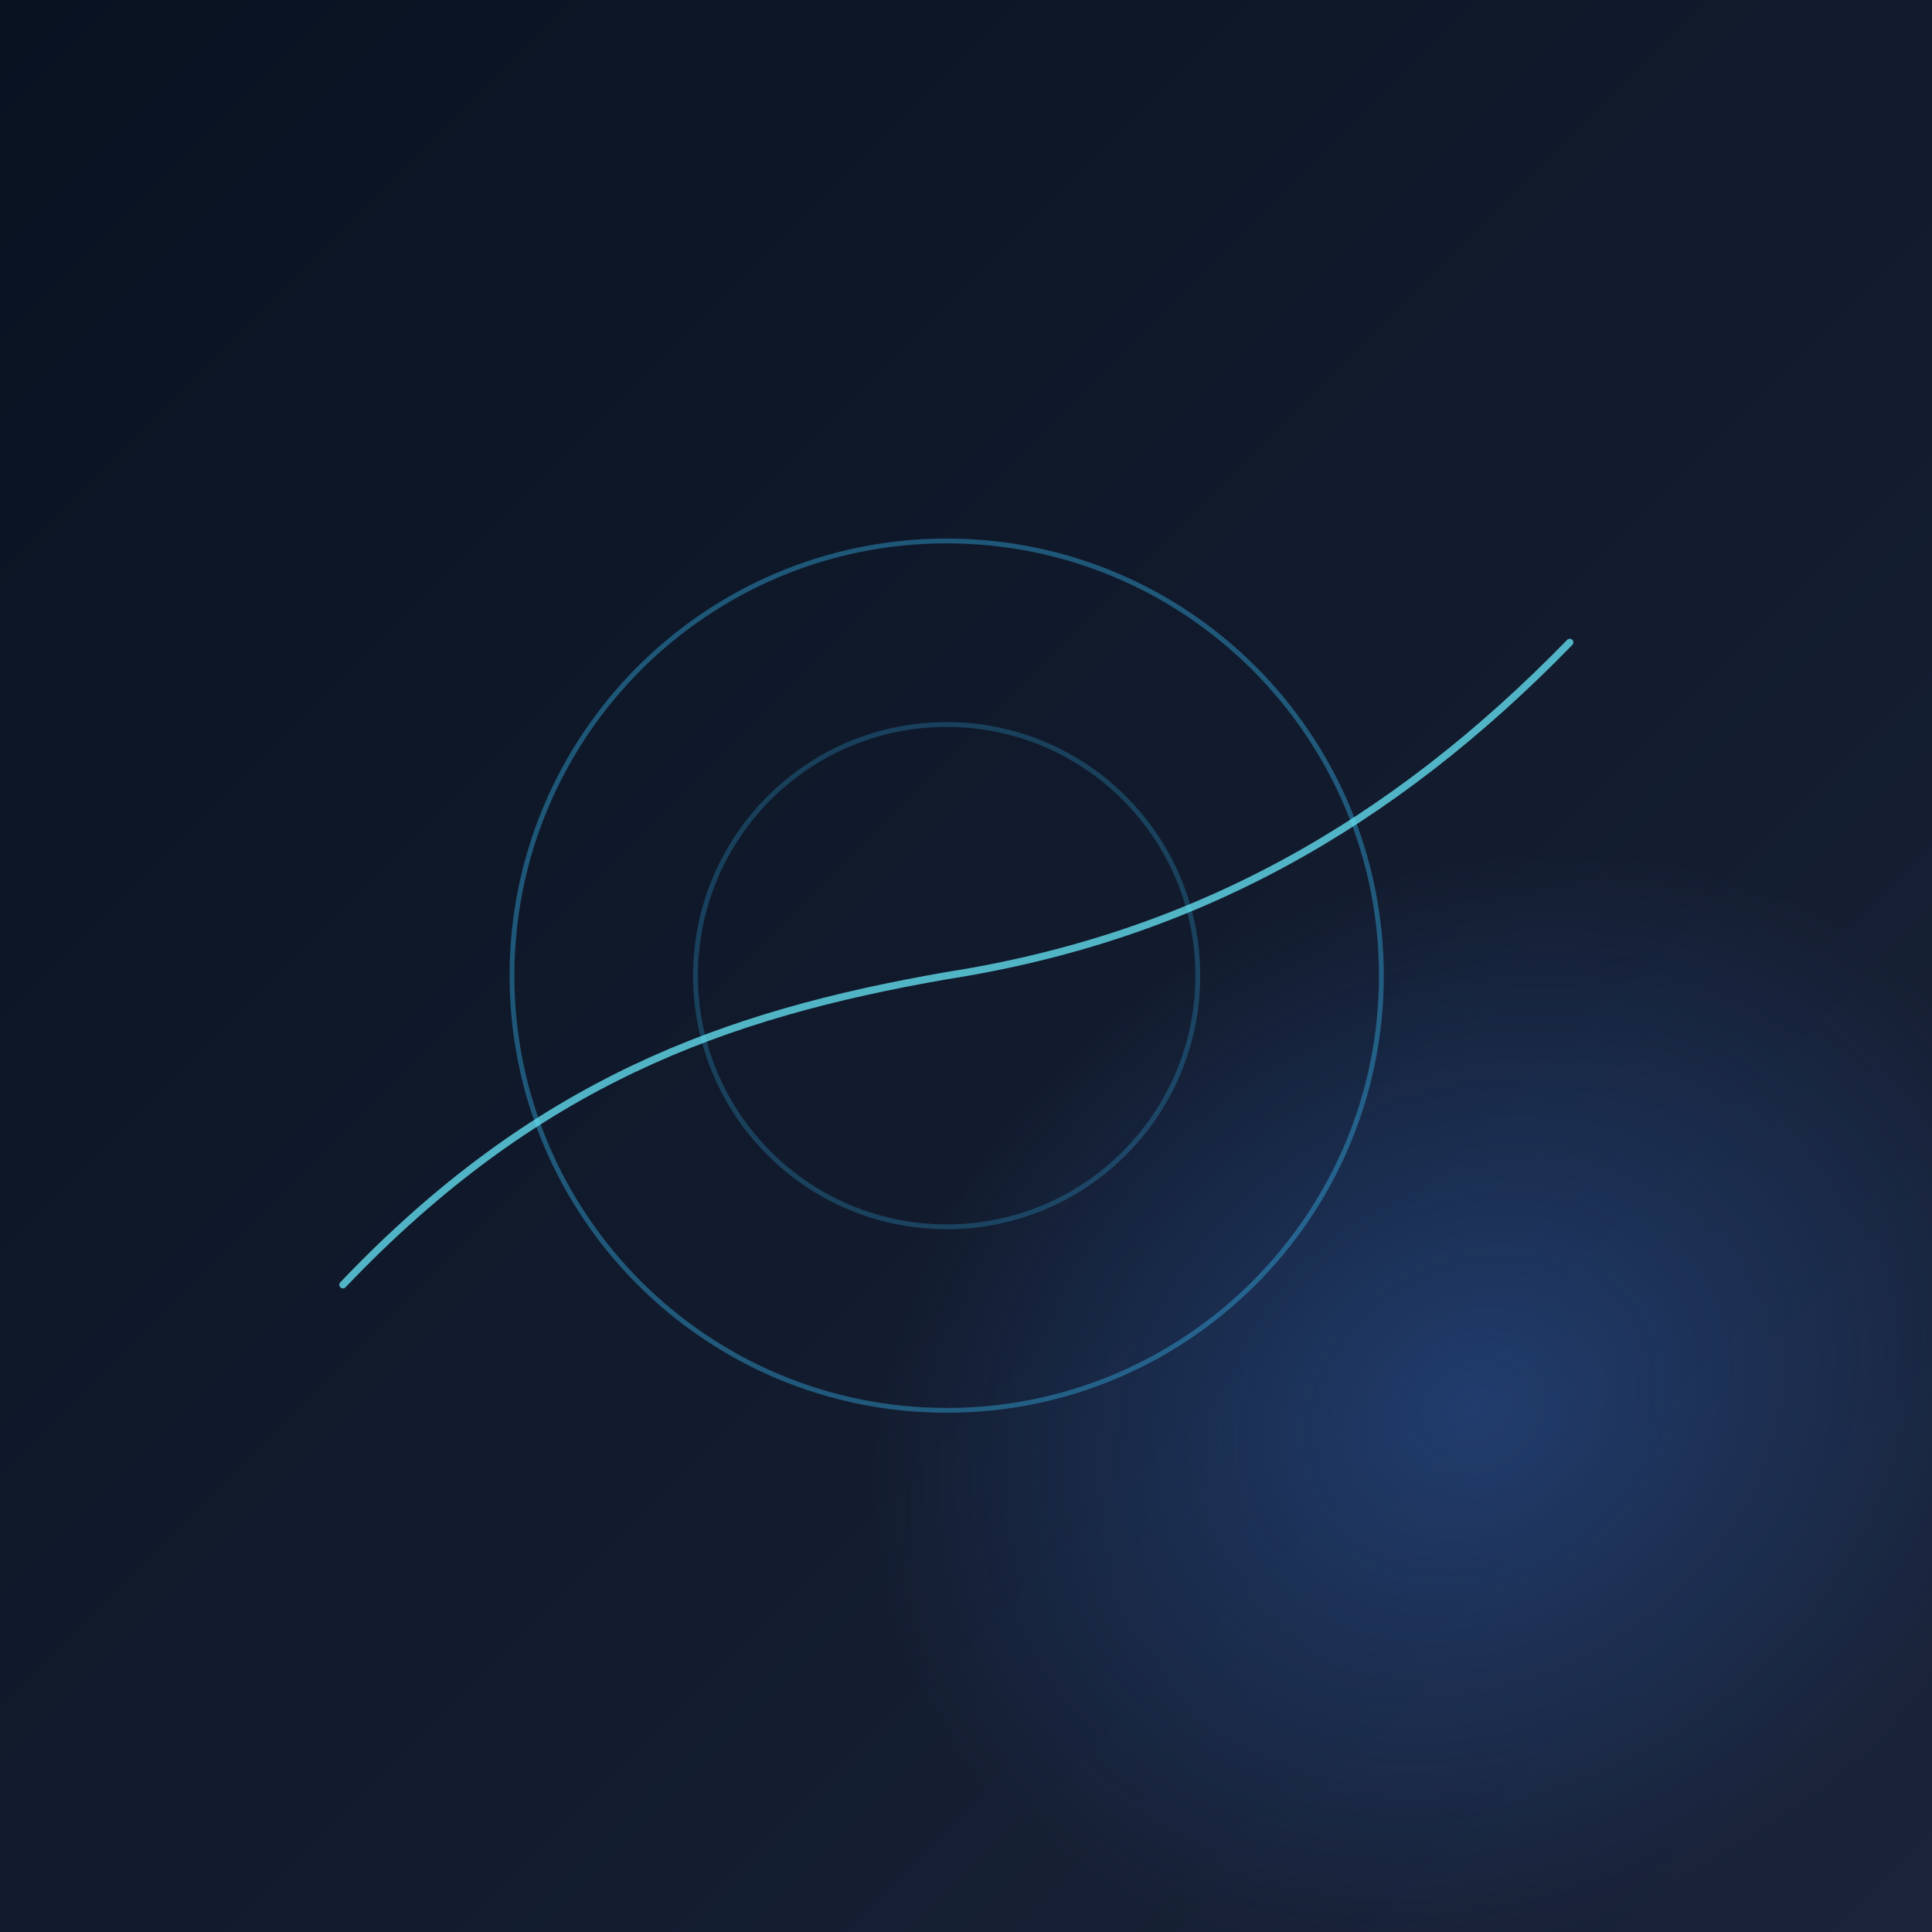
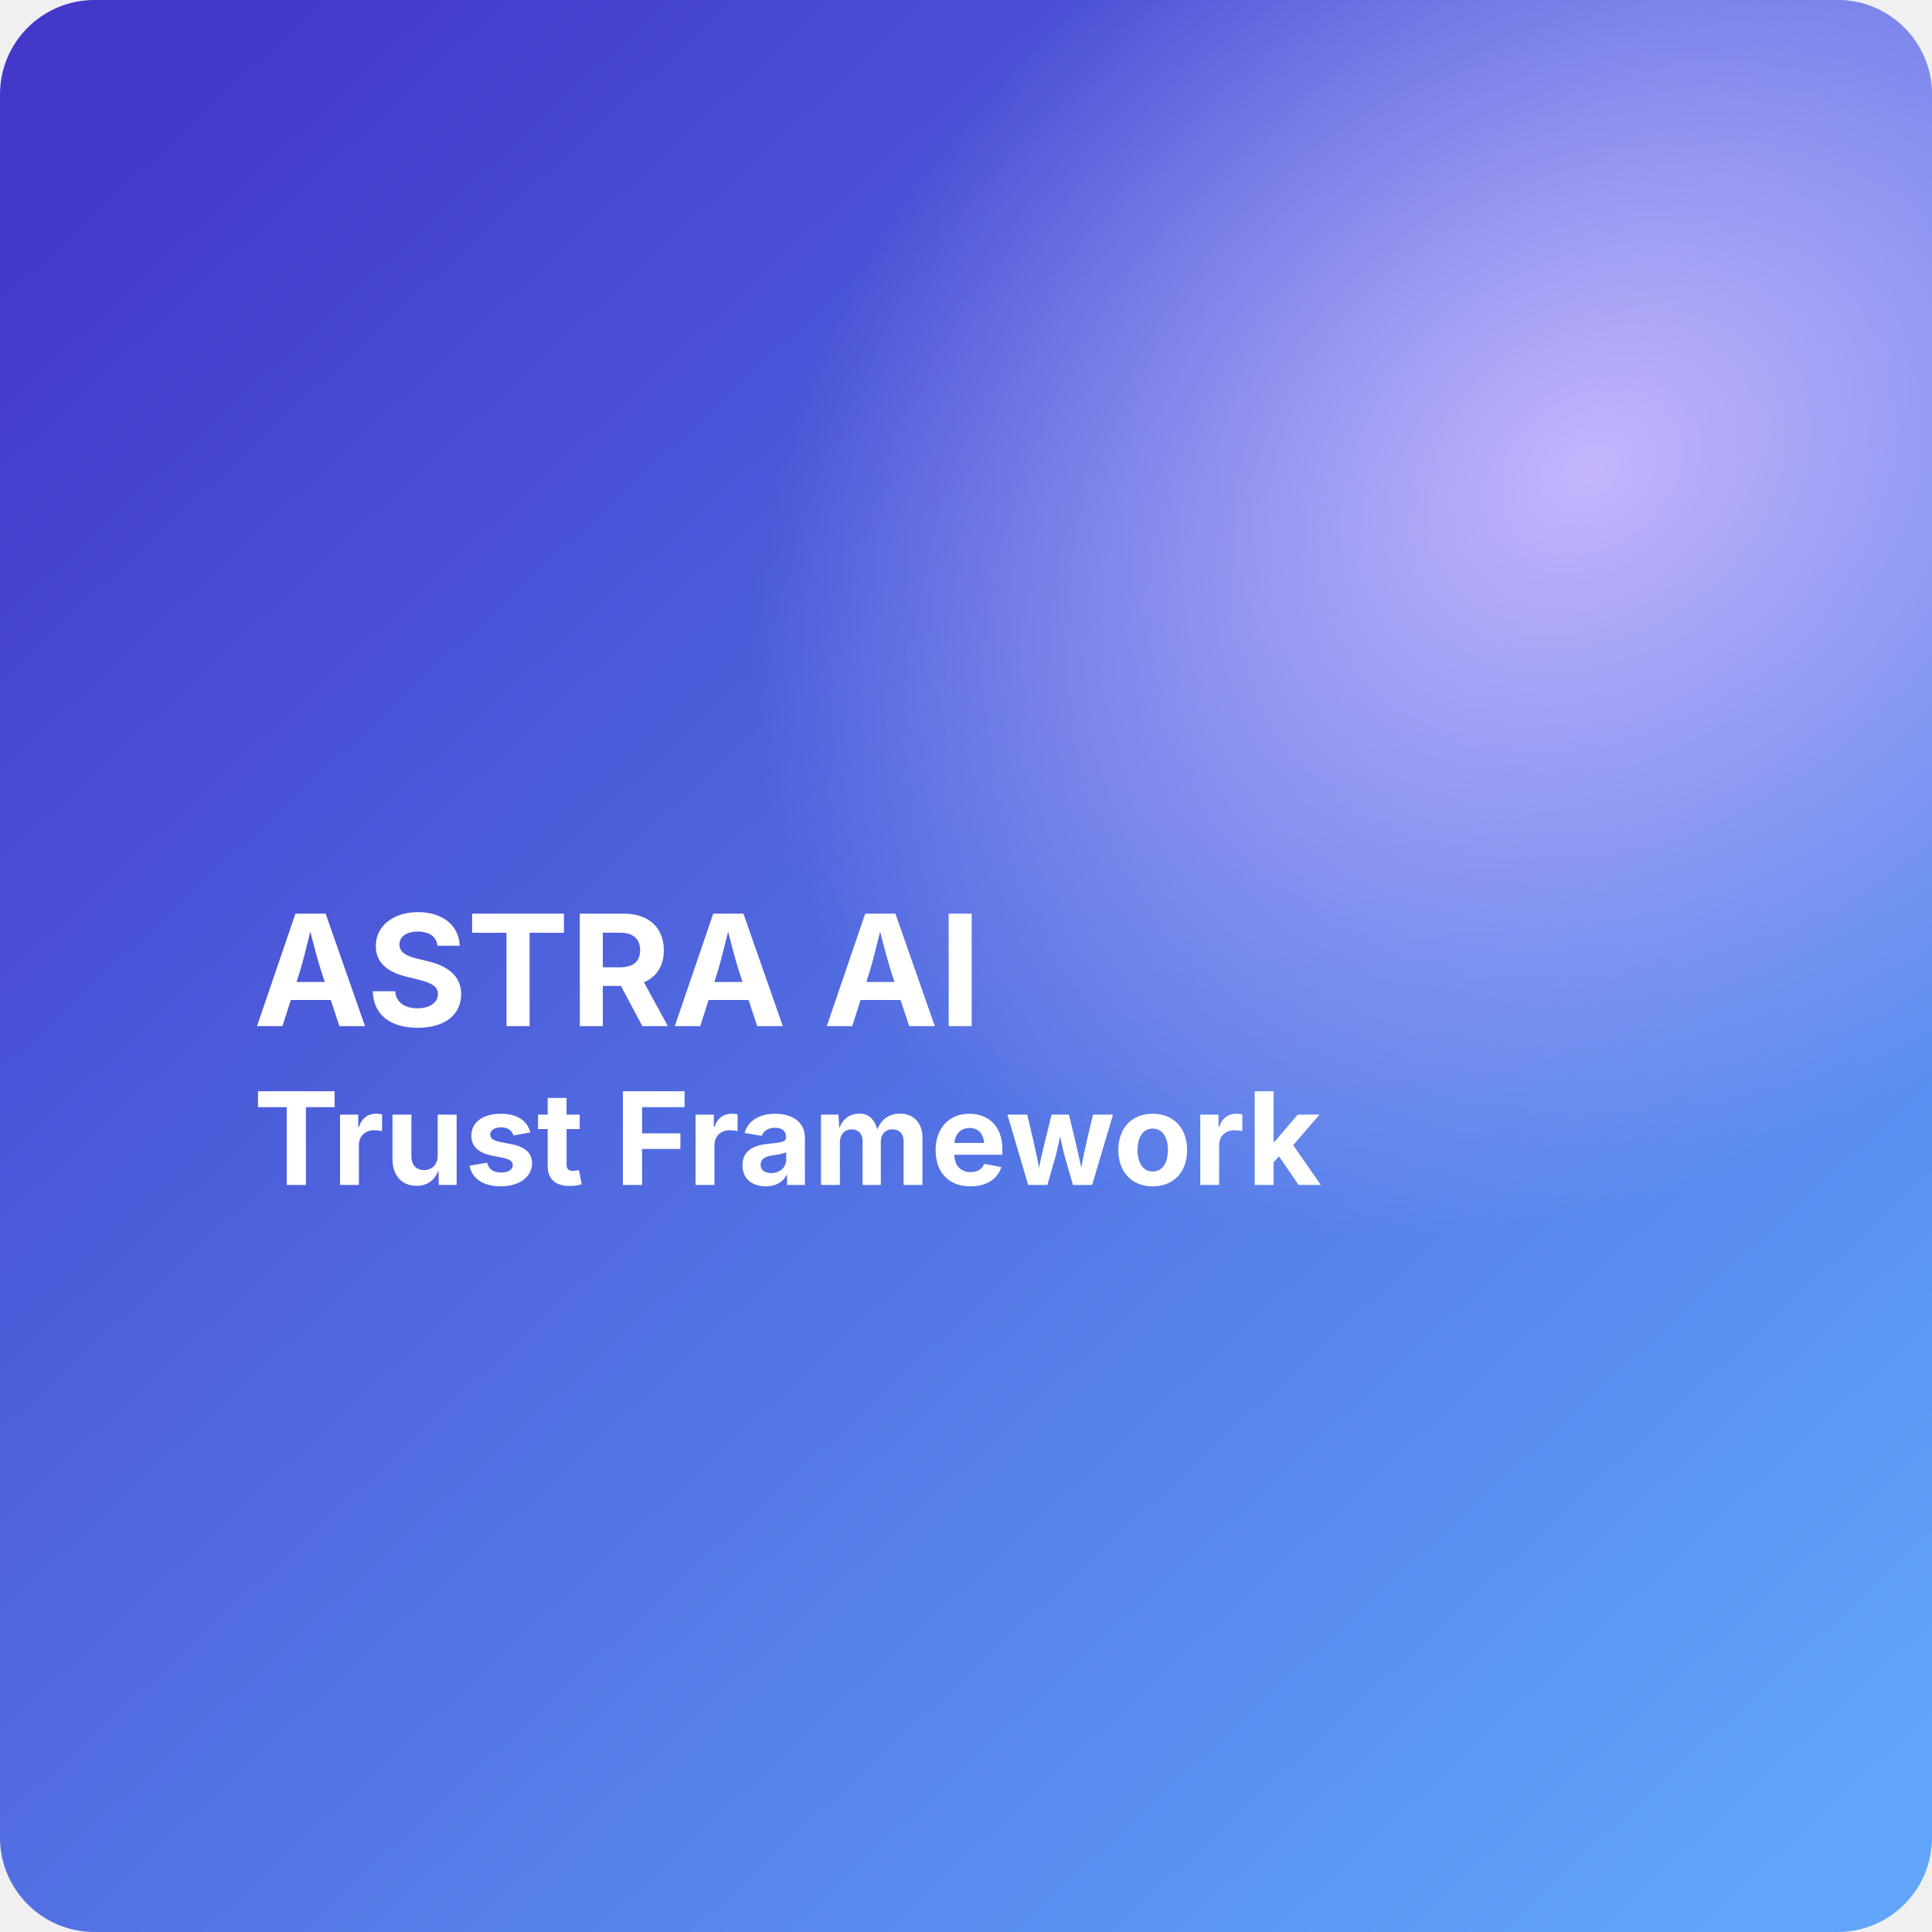
- <svg xmlns="http://www.w3.org/2000/svg" width="800" height="800" viewBox="0 0 800 800" fill="none">
+ <svg xmlns="http://www.w3.org/2000/svg" width="900" height="900" viewBox="0 0 900 900" fill="none">
  <defs>
-     <linearGradient id="b2" x1="0" y1="0" x2="800" y2="800" gradientUnits="userSpaceOnUse">
-       <stop stop-color="#081221" />
-       <stop offset="1" stop-color="#1A2338" />
+     <linearGradient id="g2a" x1="80" y1="40" x2="840" y2="860" gradientUnits="userSpaceOnUse">
+       <stop stop-color="#4338CA" />
+       <stop offset="1" stop-color="#60A5FA" />
    </linearGradient>
-     <radialGradient id="g2" cx="0" cy="0" r="1" gradientUnits="userSpaceOnUse" gradientTransform="translate(612 584) rotate(-30) scale(260 220)">
-       <stop stop-color="#3B82F6" stop-opacity="0.3" />
-       <stop offset="1" stop-color="#3B82F6" stop-opacity="0" />
+     <radialGradient id="g2b" cx="0" cy="0" r="1" gradientUnits="userSpaceOnUse" gradientTransform="translate(740 220) rotate(145) scale(420 320)">
+       <stop stop-color="#C4B5FD" />
+       <stop offset="1" stop-color="#C4B5FD" stop-opacity="0" />
    </radialGradient>
  </defs>
-   <rect width="800" height="800" fill="url(#b2)" />
-   <rect width="800" height="800" fill="url(#g2)" />
-   <circle cx="392" cy="404" r="180" stroke="#38BDF8" stroke-opacity="0.38" stroke-width="2" />
-   <circle cx="392" cy="404" r="104" stroke="#38BDF8" stroke-opacity="0.24" stroke-width="2" />
-   <path d="M142 532C222 448 300 420 392 404C494 388 576 342 650 266" stroke="#67E8F9" stroke-opacity="0.75" stroke-width="3" stroke-linecap="round" />
+   <rect width="900" height="900" rx="44" fill="url(#g2a)" />
+   <rect width="900" height="900" rx="44" fill="url(#g2b)" />
+   <text x="118" y="478" fill="white" font-family="Pretendard, Inter, sans-serif" font-size="72" font-weight="700">ASTRA AI</text>
+   <text x="118" y="552" fill="white" font-family="Pretendard, Inter, sans-serif" font-size="60" font-weight="700">Trust Framework</text>
</svg>
